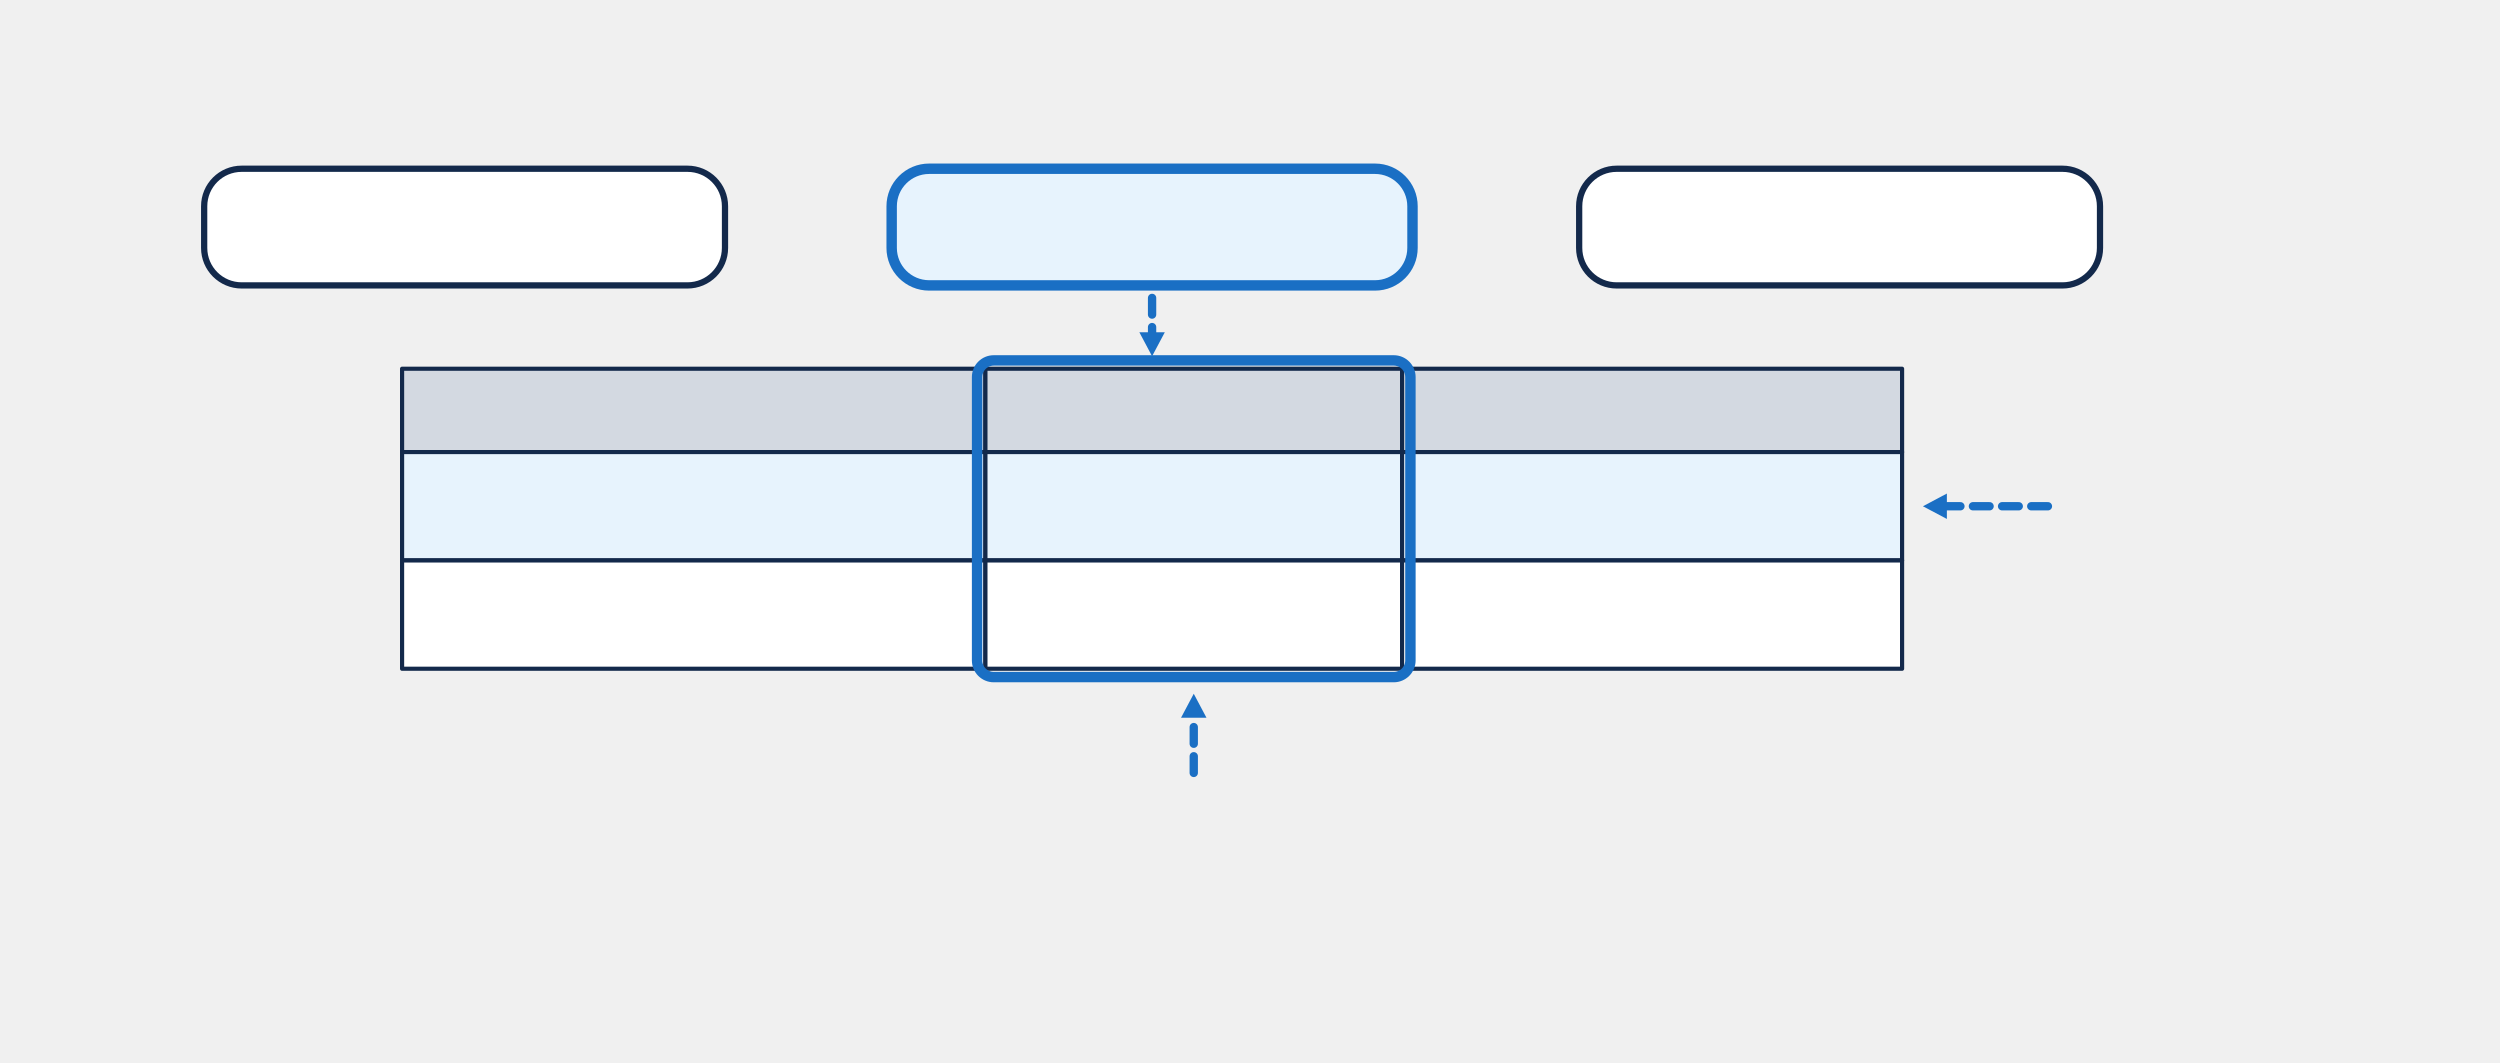
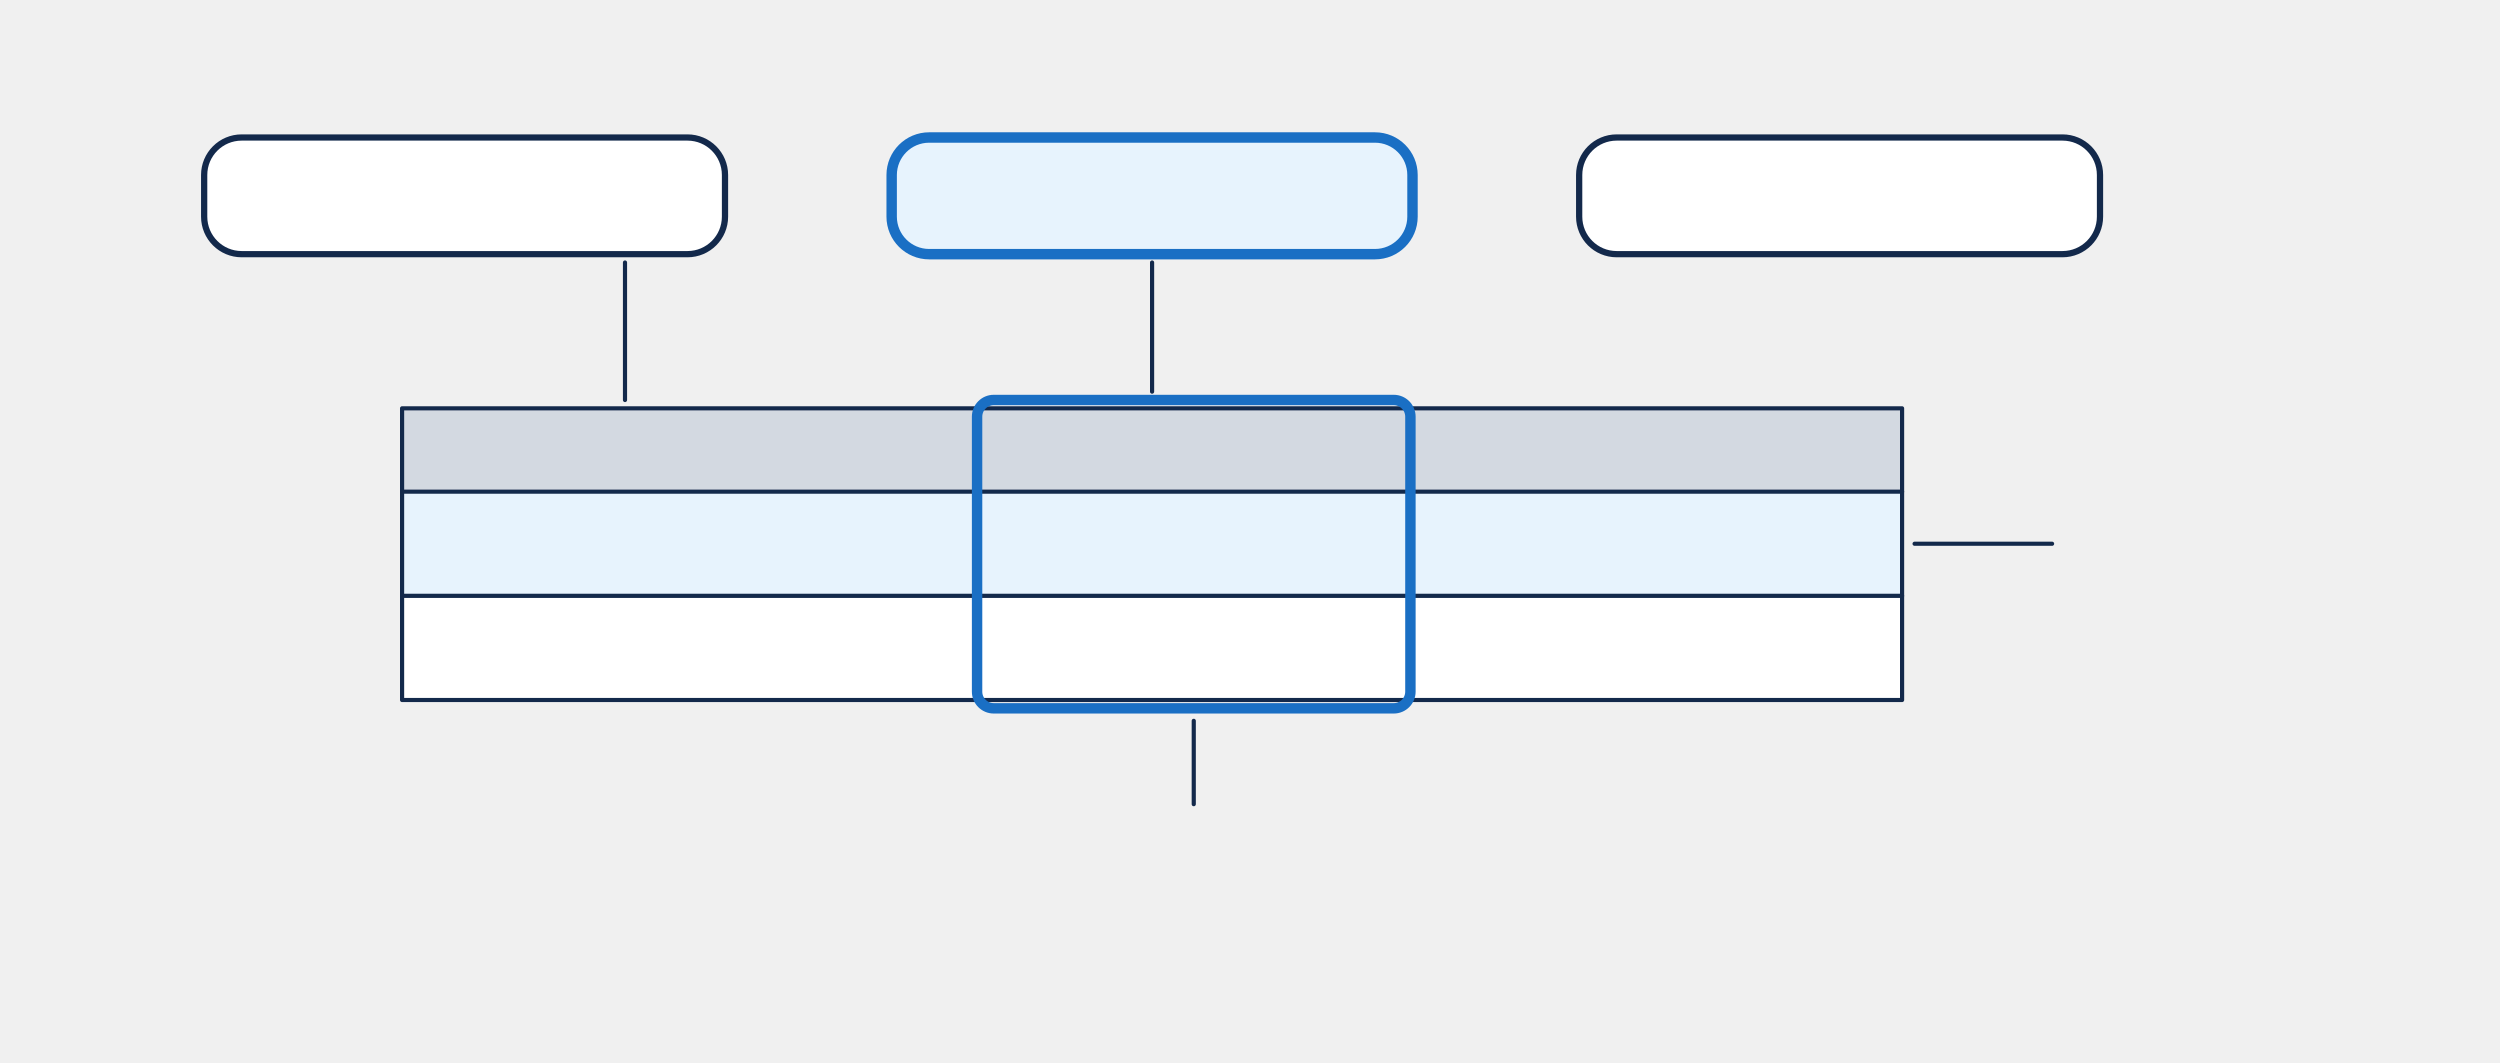
<svg xmlns="http://www.w3.org/2000/svg" viewBox="0 0 1200 510" width="1200" height="510">
-   <g transform="translate(0 81)">
+   <g transform="translate(0 66)">
    <rect x="98" y="0" width="250" height="56" rx="18" ry="18" fill="#FFFFFF" stroke="#13294B" stroke-width="3" stroke-linecap="round" stroke-linejoin="round" />
    <rect x="428" y="0" width="250" height="56" rx="18" ry="18" fill="#E7F3FD" stroke="#1A6FC4" stroke-width="5" stroke-linecap="round" stroke-linejoin="round" />
    <rect x="758" y="0" width="250" height="56" rx="18" ry="18" fill="#FFFFFF" stroke="#13294B" stroke-width="3" stroke-linecap="round" stroke-linejoin="round" />
-     <rect x="193" y="96" width="280" height="40" rx="0" ry="0" fill="#D3D9E1" stroke="#13294B" stroke-width="2" stroke-linecap="round" stroke-linejoin="round" />
-     <rect x="473" y="96" width="200" height="40" rx="0" ry="0" fill="#D3D9E1" stroke="#13294B" stroke-width="2" stroke-linecap="round" stroke-linejoin="round" />
-     <rect x="673" y="96" width="240" height="40" rx="0" ry="0" fill="#D3D9E1" stroke="#13294B" stroke-width="2" stroke-linecap="round" stroke-linejoin="round" />
-     <rect x="193" y="136" width="280" height="52" rx="0" ry="0" fill="#E7F3FD" stroke="#13294B" stroke-width="2" stroke-linecap="round" stroke-linejoin="round" />
-     <rect x="473" y="136" width="200" height="52" rx="0" ry="0" fill="#E7F3FD" stroke="#13294B" stroke-width="2" stroke-linecap="round" stroke-linejoin="round" />
-     <rect x="673" y="136" width="240" height="52" rx="0" ry="0" fill="#E7F3FD" stroke="#13294B" stroke-width="2" stroke-linecap="round" stroke-linejoin="round" />
-     <rect x="193" y="188" width="280" height="52" rx="0" ry="0" fill="#FFFFFF" stroke="#13294B" stroke-width="2" stroke-linecap="round" stroke-linejoin="round" />
-     <rect x="473" y="188" width="200" height="52" rx="0" ry="0" fill="#FFFFFF" stroke="#13294B" stroke-width="2" stroke-linecap="round" stroke-linejoin="round" />
-     <rect x="673" y="188" width="240" height="52" rx="0" ry="0" fill="#FFFFFF" stroke="#13294B" stroke-width="2" stroke-linecap="round" stroke-linejoin="round" />
-     <line x1="553.0" y1="62.0" x2="553.0" y2="70.0" stroke="#1A6FC4" stroke-width="4" fill="none" stroke-linecap="round" stroke-linejoin="round" />
-     <line x1="553.0" y1="76.0" x2="553.0" y2="79.6" stroke="#1A6FC4" stroke-width="4" fill="none" stroke-linecap="round" stroke-linejoin="round" />
-     <polygon points="553.0,90.0 546.9,78.5 559.1,78.5" fill="#1A6FC4" stroke="none" stroke-width="0" stroke-linecap="round" stroke-linejoin="round" />
-     <rect x="469" y="92" width="208" height="152" rx="8" ry="8" fill="none" stroke="#1A6FC4" stroke-width="5" stroke-linecap="round" stroke-linejoin="round" />
-     <line x1="983.0" y1="162.0" x2="975.0" y2="162.0" stroke="#1A6FC4" stroke-width="4" fill="none" stroke-linecap="round" stroke-linejoin="round" />
-     <line x1="969.0" y1="162.0" x2="961.0" y2="162.0" stroke="#1A6FC4" stroke-width="4" fill="none" stroke-linecap="round" stroke-linejoin="round" />
-     <line x1="955.0" y1="162.0" x2="947.0" y2="162.0" stroke="#1A6FC4" stroke-width="4" fill="none" stroke-linecap="round" stroke-linejoin="round" />
-     <line x1="941.0" y1="162.0" x2="933.4" y2="162.0" stroke="#1A6FC4" stroke-width="4" fill="none" stroke-linecap="round" stroke-linejoin="round" />
-     <polygon points="923.0,162.0 934.5,155.9 934.5,168.1" fill="#1A6FC4" stroke="none" stroke-width="0" stroke-linecap="round" stroke-linejoin="round" />
-     <line x1="573.0" y1="290.0" x2="573.0" y2="282.0" stroke="#1A6FC4" stroke-width="4" fill="none" stroke-linecap="round" stroke-linejoin="round" />
-     <line x1="573.0" y1="276.0" x2="573.0" y2="268.0" stroke="#1A6FC4" stroke-width="4" fill="none" stroke-linecap="round" stroke-linejoin="round" />
-     <polygon points="573.0,252.0 579.1,263.5 566.9,263.5" fill="#1A6FC4" stroke="none" stroke-width="0" stroke-linecap="round" stroke-linejoin="round" />
+     <rect x="193" y="130" width="720" height="140" rx="0" ry="0" fill="#FFFFFF" stroke="none" stroke-width="0" stroke-linecap="round" stroke-linejoin="round" />
+     <rect x="193" y="130" width="720" height="40" rx="0" ry="0" fill="#D3D9E1" stroke="none" stroke-width="0" stroke-linecap="round" stroke-linejoin="round" />
+     <rect x="193" y="170" width="720" height="50" rx="0" ry="0" fill="#E7F3FD" stroke="none" stroke-width="0" stroke-linecap="round" stroke-linejoin="round" />
+     <line x1="193" y1="170" x2="913" y2="170" stroke="#13294B" stroke-width="2" fill="none" stroke-linecap="round" stroke-linejoin="round" />
+     <line x1="193" y1="220" x2="913" y2="220" stroke="#13294B" stroke-width="2" fill="none" stroke-linecap="round" stroke-linejoin="round" />
+     <rect x="193" y="130" width="720" height="140" rx="0" ry="0" fill="none" stroke="#13294B" stroke-width="2" stroke-linecap="round" stroke-linejoin="round" />
+     <line x1="553" y1="60" x2="553" y2="122" stroke="#13294B" stroke-width="2" fill="none" stroke-linecap="round" stroke-linejoin="round" />
+     <line x1="300" y1="60" x2="300" y2="126" stroke="#13294B" stroke-width="2" fill="none" stroke-linecap="round" stroke-linejoin="round" />
+     <rect x="469" y="126" width="208" height="148" rx="8" ry="8" fill="none" stroke="#1A6FC4" stroke-width="5" stroke-linecap="round" stroke-linejoin="round" />
+     <line x1="919" y1="195.0" x2="985" y2="195.0" stroke="#13294B" stroke-width="2" fill="none" stroke-linecap="round" stroke-linejoin="round" />
+     <line x1="573.0" y1="280" x2="573.0" y2="320" stroke="#13294B" stroke-width="2" fill="none" stroke-linecap="round" stroke-linejoin="round" />
  </g>
</svg>
